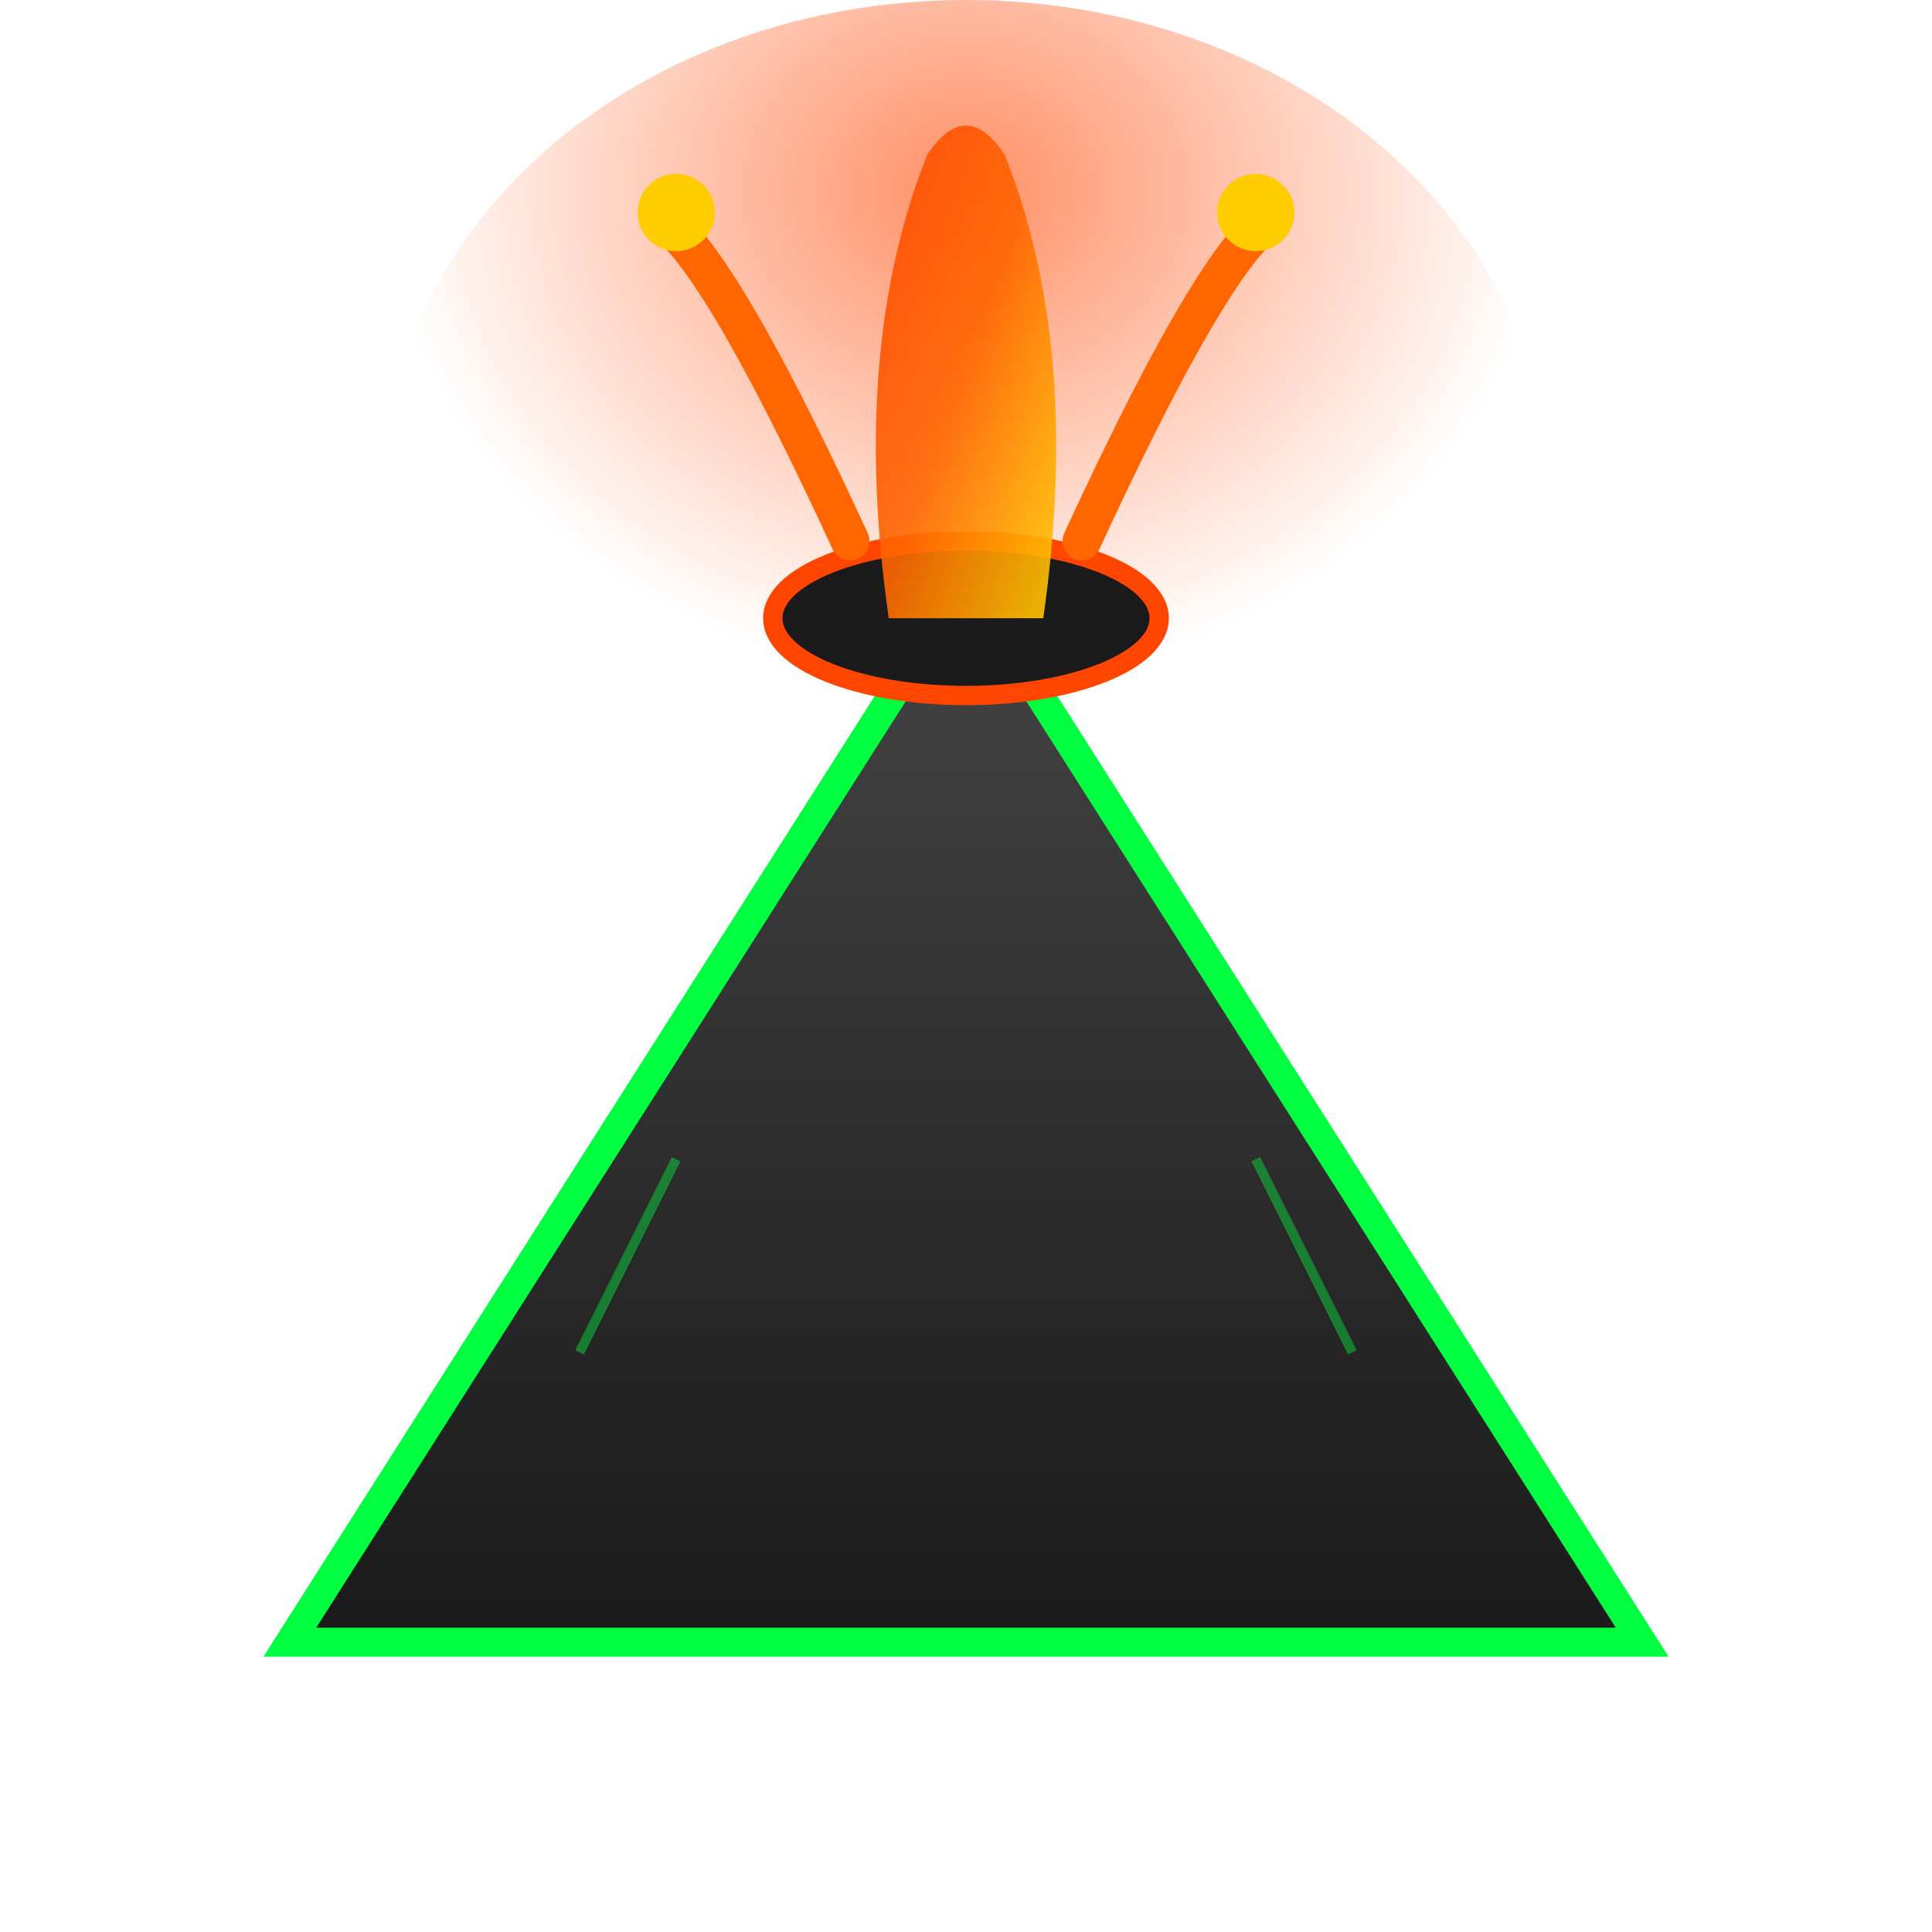
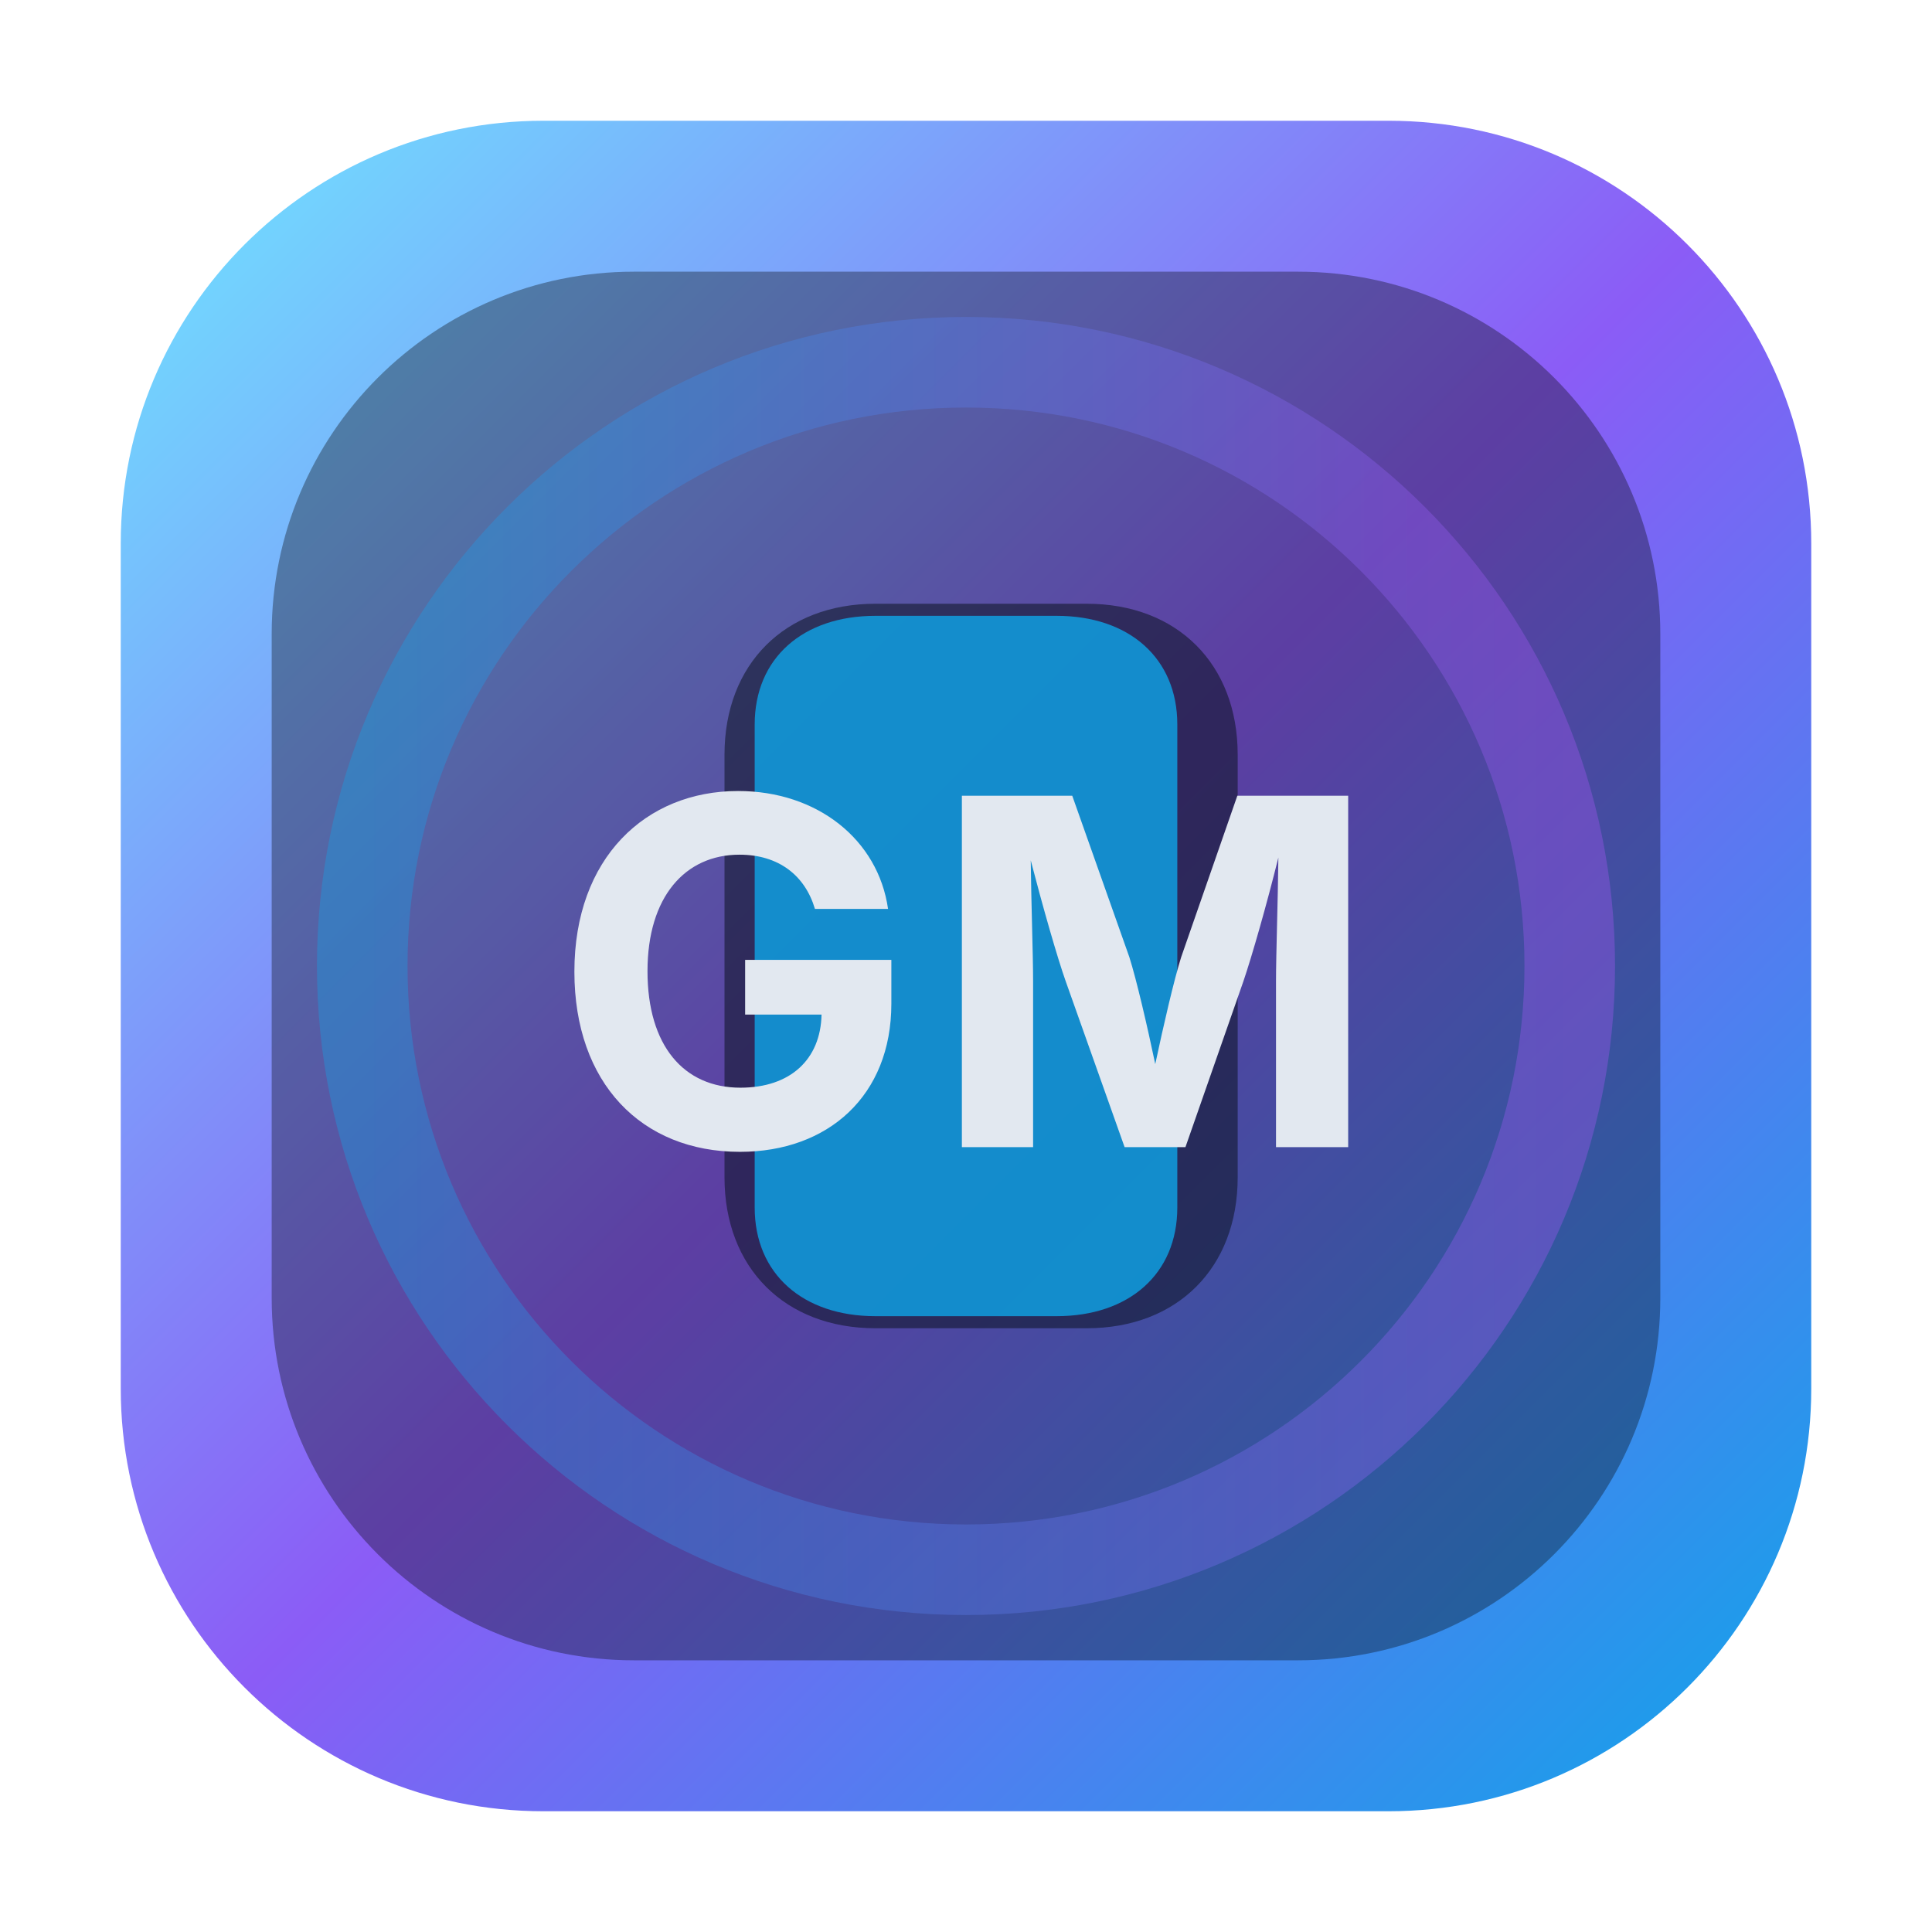
- <svg xmlns="http://www.w3.org/2000/svg" viewBox="0 0 100 100">
+ <svg xmlns="http://www.w3.org/2000/svg" viewBox="0 0 64 64">
  <defs>
-     <linearGradient id="lava" x1="0%" y1="0%" x2="100%" y2="100%">
-       <stop offset="0%" style="stop-color:#ff4500;stop-opacity:1" />
-       <stop offset="50%" style="stop-color:#ff6600;stop-opacity:1" />
-       <stop offset="100%" style="stop-color:#ffcc00;stop-opacity:1" />
+     <linearGradient id="bg" x1="0%" y1="0%" x2="100%" y2="100%">
+       <stop offset="0%" stop-color="#6ee7ff" />
+       <stop offset="50%" stop-color="#8b5cf6" />
+       <stop offset="100%" stop-color="#0ea5e9" />
    </linearGradient>
-     <linearGradient id="mountain" x1="0%" y1="0%" x2="0%" y2="100%">
-       <stop offset="0%" style="stop-color:#444;stop-opacity:1" />
-       <stop offset="100%" style="stop-color:#1a1a1a;stop-opacity:1" />
+     <linearGradient id="ring" x1="0%" y1="0%" x2="100%" y2="0%">
+       <stop offset="0%" stop-color="#0ea5e9" stop-opacity="0.35" />
+       <stop offset="100%" stop-color="#a855f7" stop-opacity="0.35" />
    </linearGradient>
-     <radialGradient id="glow" cx="50%" cy="20%" r="50%">
-       <stop offset="0%" style="stop-color:#ff4500;stop-opacity:0.6" />
-       <stop offset="100%" style="stop-color:#ff4500;stop-opacity:0" />
-     </radialGradient>
  </defs>
-   <ellipse cx="50" cy="25" rx="30" ry="25" fill="url(#glow)" />
-   <polygon points="50,30 15,85 85,85" fill="url(#mountain)" stroke="#00ff41" stroke-width="1.5" />
-   <ellipse cx="50" cy="32" rx="10" ry="4" fill="#1a1a1a" stroke="#ff4500" stroke-width="1" />
-   <path d="M46,32 Q44,18 48,8 Q50,5 52,8 Q56,18 54,32" fill="url(#lava)" opacity="0.9" />
-   <path d="M44,28 Q38,15 35,12" fill="none" stroke="#ff6600" stroke-width="2" stroke-linecap="round" />
-   <circle cx="35" cy="11" r="2" fill="#ffcc00" />
-   <path d="M56,28 Q62,15 65,12" fill="none" stroke="#ff6600" stroke-width="2" stroke-linecap="round" />
-   <circle cx="65" cy="11" r="2" fill="#ffcc00" />
-   <line x1="30" y1="70" x2="35" y2="60" stroke="#00ff41" stroke-width="0.5" opacity="0.4" />
-   <line x1="70" y1="70" x2="65" y2="60" stroke="#00ff41" stroke-width="0.5" opacity="0.4" />
+   <rect x="4" y="4" width="56" height="56" rx="14" fill="url(#bg)" />
+   <rect x="9" y="9" width="46" height="46" rx="12" fill="#05060a" opacity="0.35" />
+   <circle cx="32" cy="32" r="20" fill="none" stroke="url(#ring)" stroke-width="3" />
+   <path d="M24 25c0-3 2-5 5-5h7c3 0 5 2 5 5v14c0 3-2 5-5 5h-7c-3 0-5-2-5-5z" fill="#0b1220" opacity="0.55" />
+   <path d="M25 24c0-2.2 1.6-3.6 4-3.6h6c2.4 0 4 1.4 4 3.6v16c0 2.2-1.6 3.6-4 3.6h-6c-2.4 0-4-1.4-4-3.6z" fill="#0ea5e9" opacity="0.8" />
+   <text x="32" y="38" font-size="16" font-family="Inter,Segoe UI,Arial" text-anchor="middle" font-weight="700" fill="#e2e8f0" letter-spacing="0.5">
+     GM
+   </text>
</svg>
